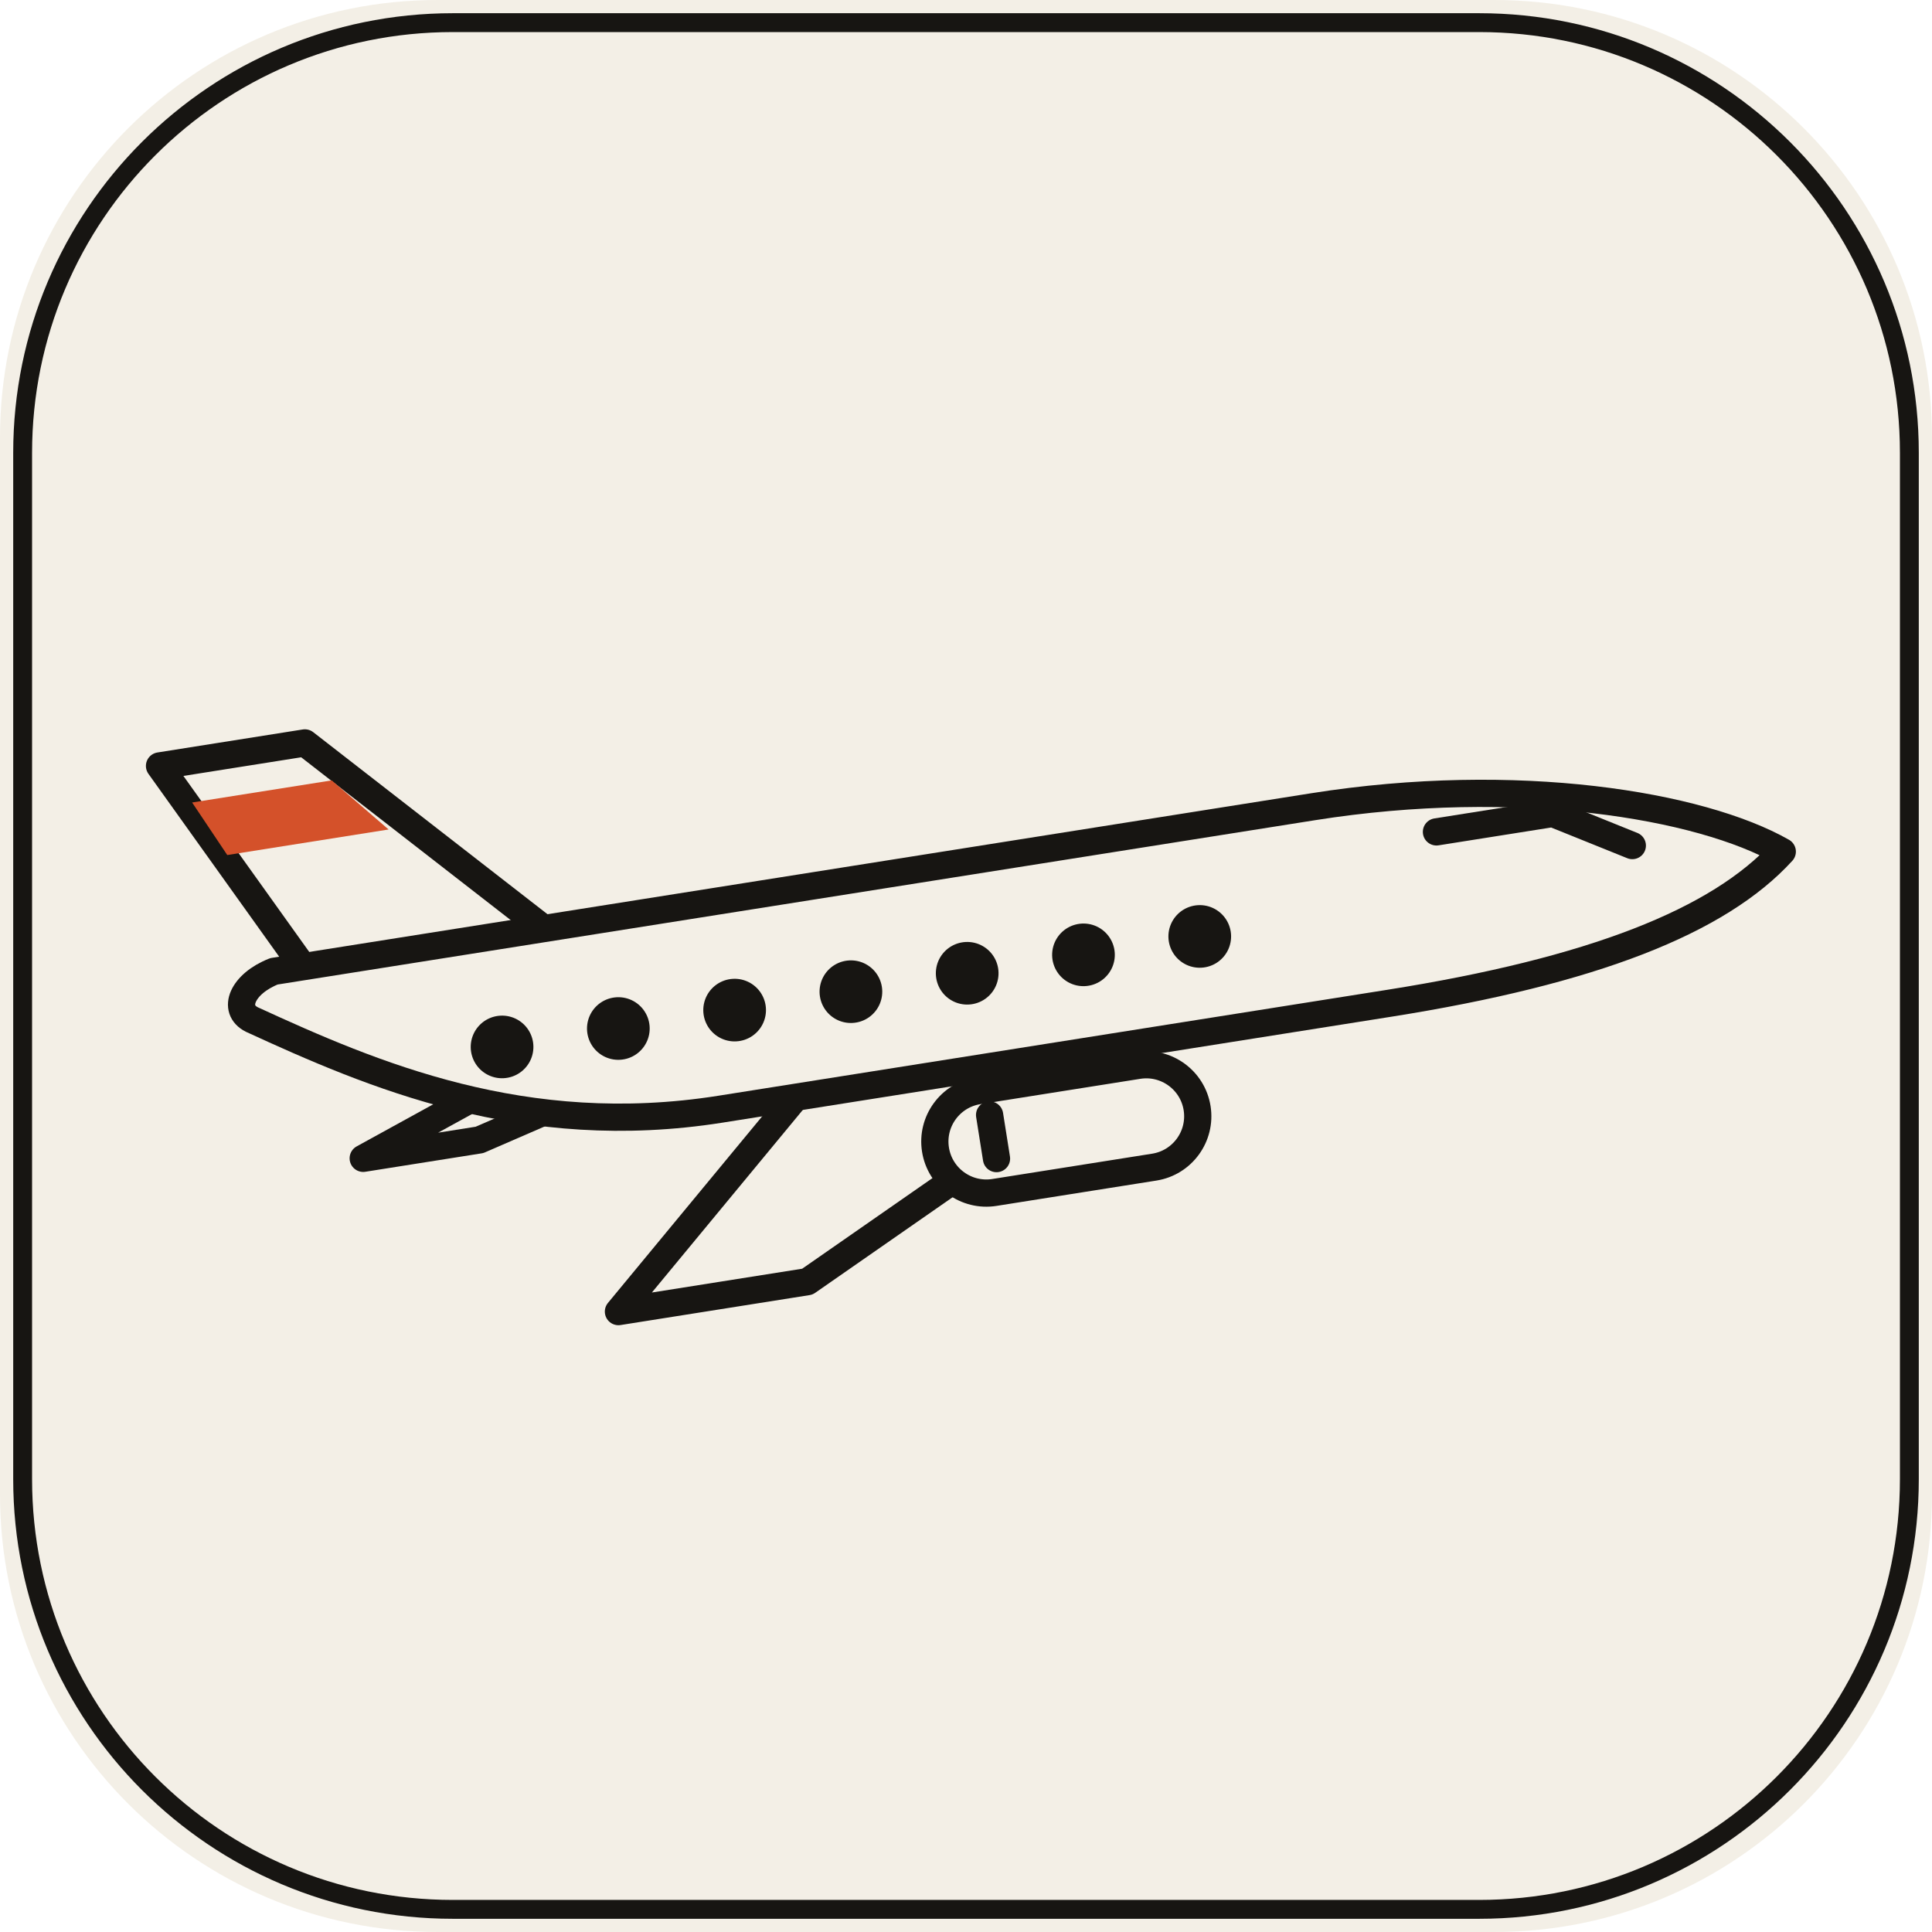
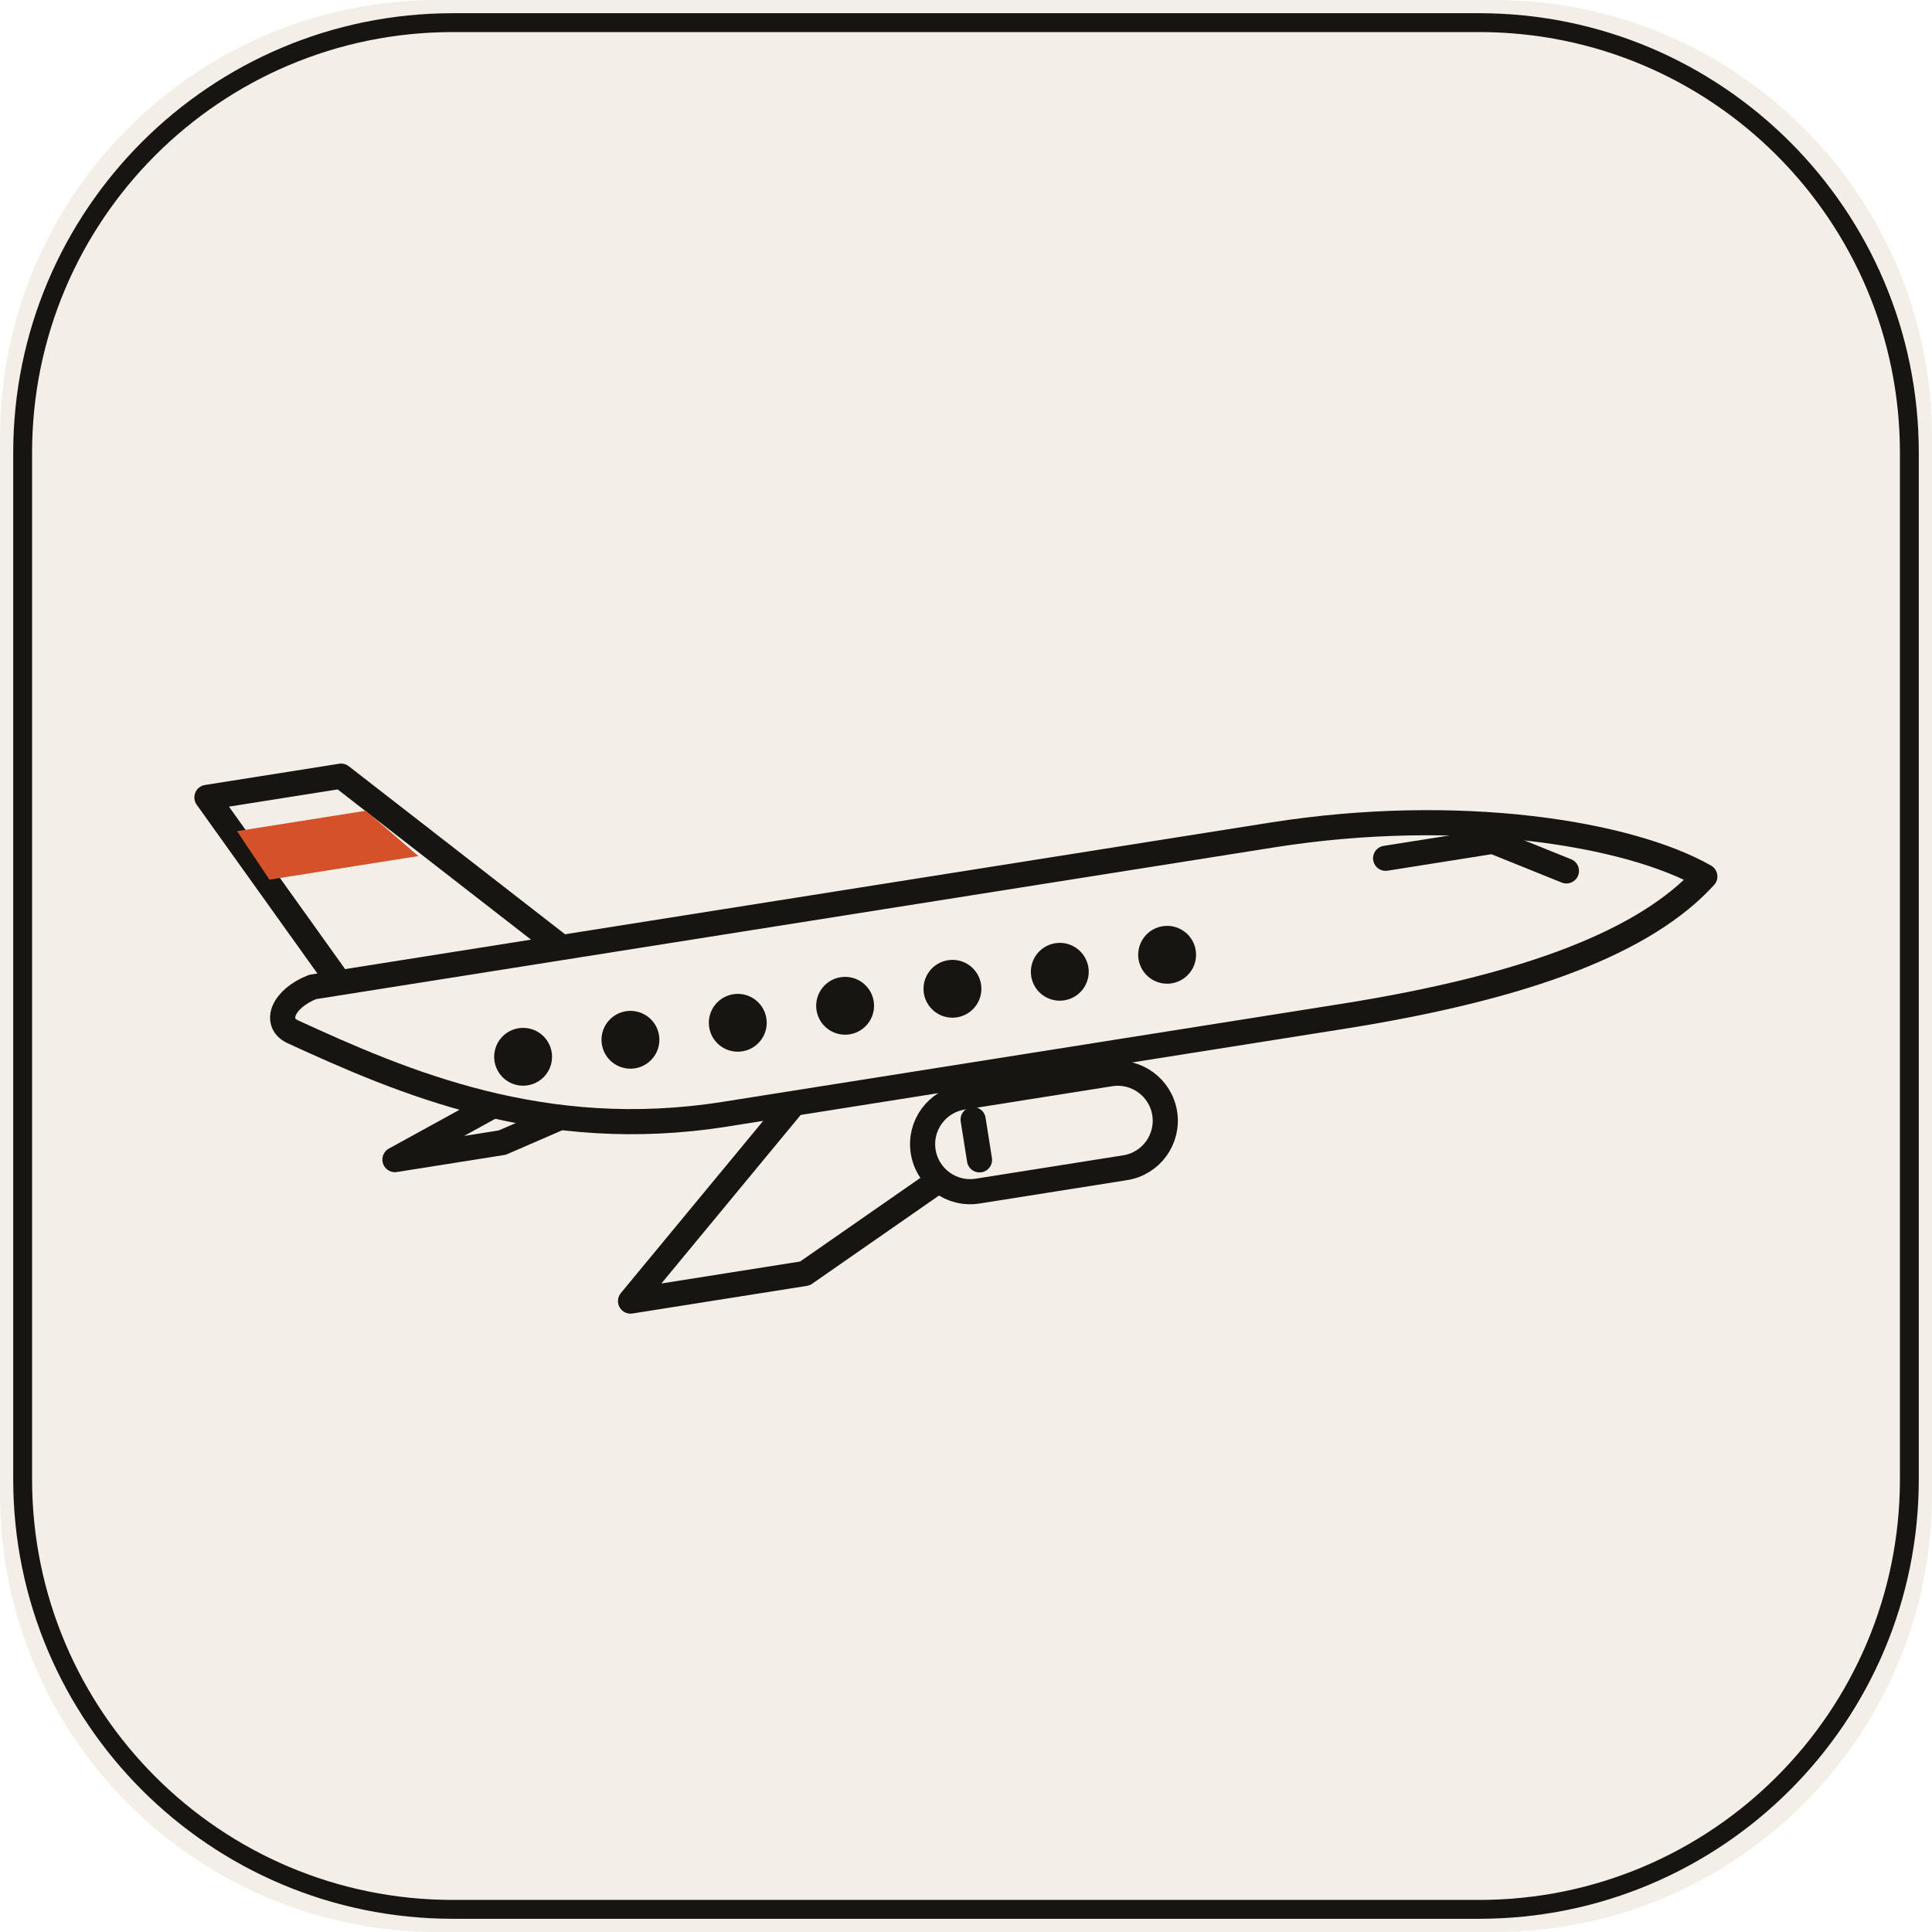
<svg xmlns="http://www.w3.org/2000/svg" width="1024" height="1024" viewBox="0 0 1024 1024">
  <rect width="1024" height="1024" rx="232" fill="#F3EFE6" />
  <rect x="12" y="12" width="1000" height="1000" rx="228" fill="none" stroke="#171512" stroke-width="10" />
-   <g transform="rotate(-9 512 512) translate(44 309.2) scale(3.9)" fill="none" stroke="#171512" stroke-width="3.7" stroke-linecap="round" stroke-linejoin="round">
+   <g transform="rotate(-9 512 512) translate(71 332) scale(3.6)" fill="none" stroke="#171512" stroke-width="3.7" stroke-linecap="round" stroke-linejoin="round">
    <path d="M66 40 L36 8 L16 8 L32 40 Z" fill="#F3EFE6" />
    <path d="M19.6 13.6 L38.8 13.6 L45.4 21.4 L23.2 21.4 Z" fill="#D4512A" stroke="none" data-a="1" />
    <path d="M60 56 L35 65 L51 65 L82 57 Z" fill="#F3EFE6" />
    <path d="M100 61 L66 91 L92 91 L154 61 Z" fill="#F3EFE6" />
    <path d="M27 38 L170 38 C198 38 222 46 232 54 C222 62 204 66 176 66 L84 66 C57 66 38 54 23 44 C20.5 42.2 22.5 39 27 38 Z" fill="#F3EFE6" />
    <rect x="112" y="69" width="36" height="14" rx="7" fill="#F3EFE6" />
    <path d="M120 72.5 v6" />
    <path d="M186 44 L202 44 L212 50" />
    <path d="M56 53 h.01 M72 53 h.01 M88 53 h.01 M104 53 h.01 M120 53 h.01 M136 53 h.01 M152 53 h.01" stroke-width="8.51" />
  </g>
</svg>
